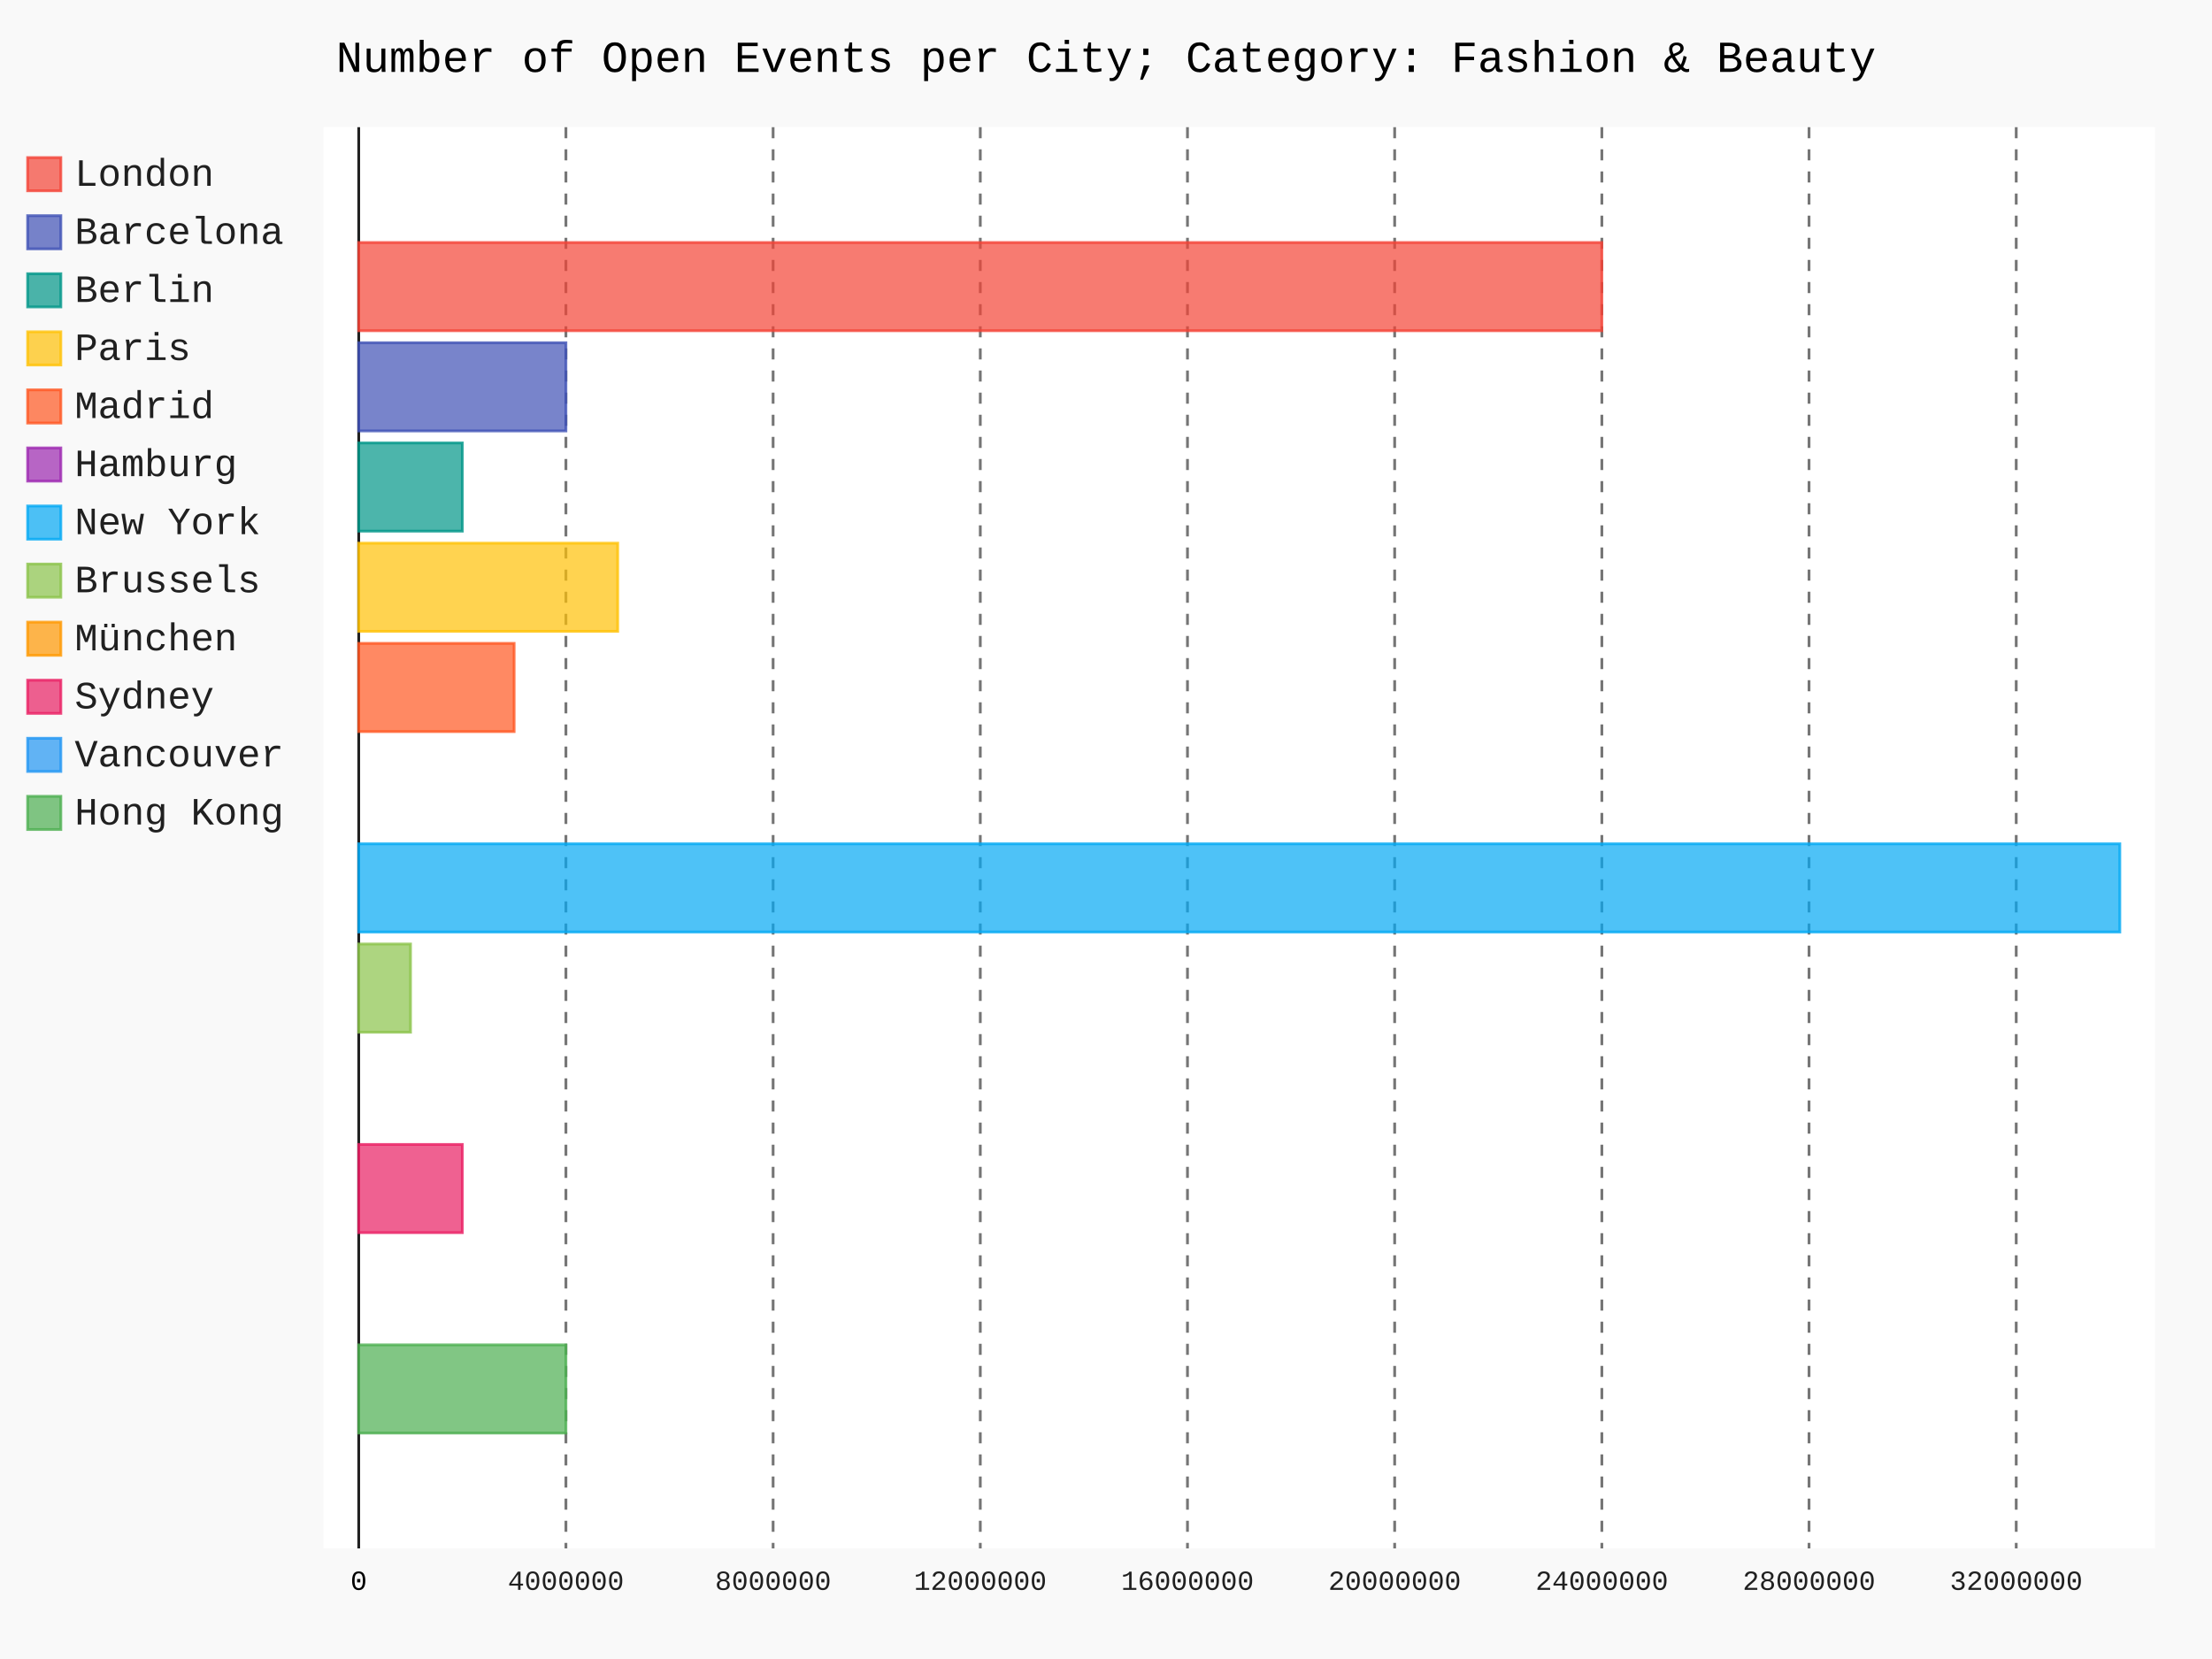
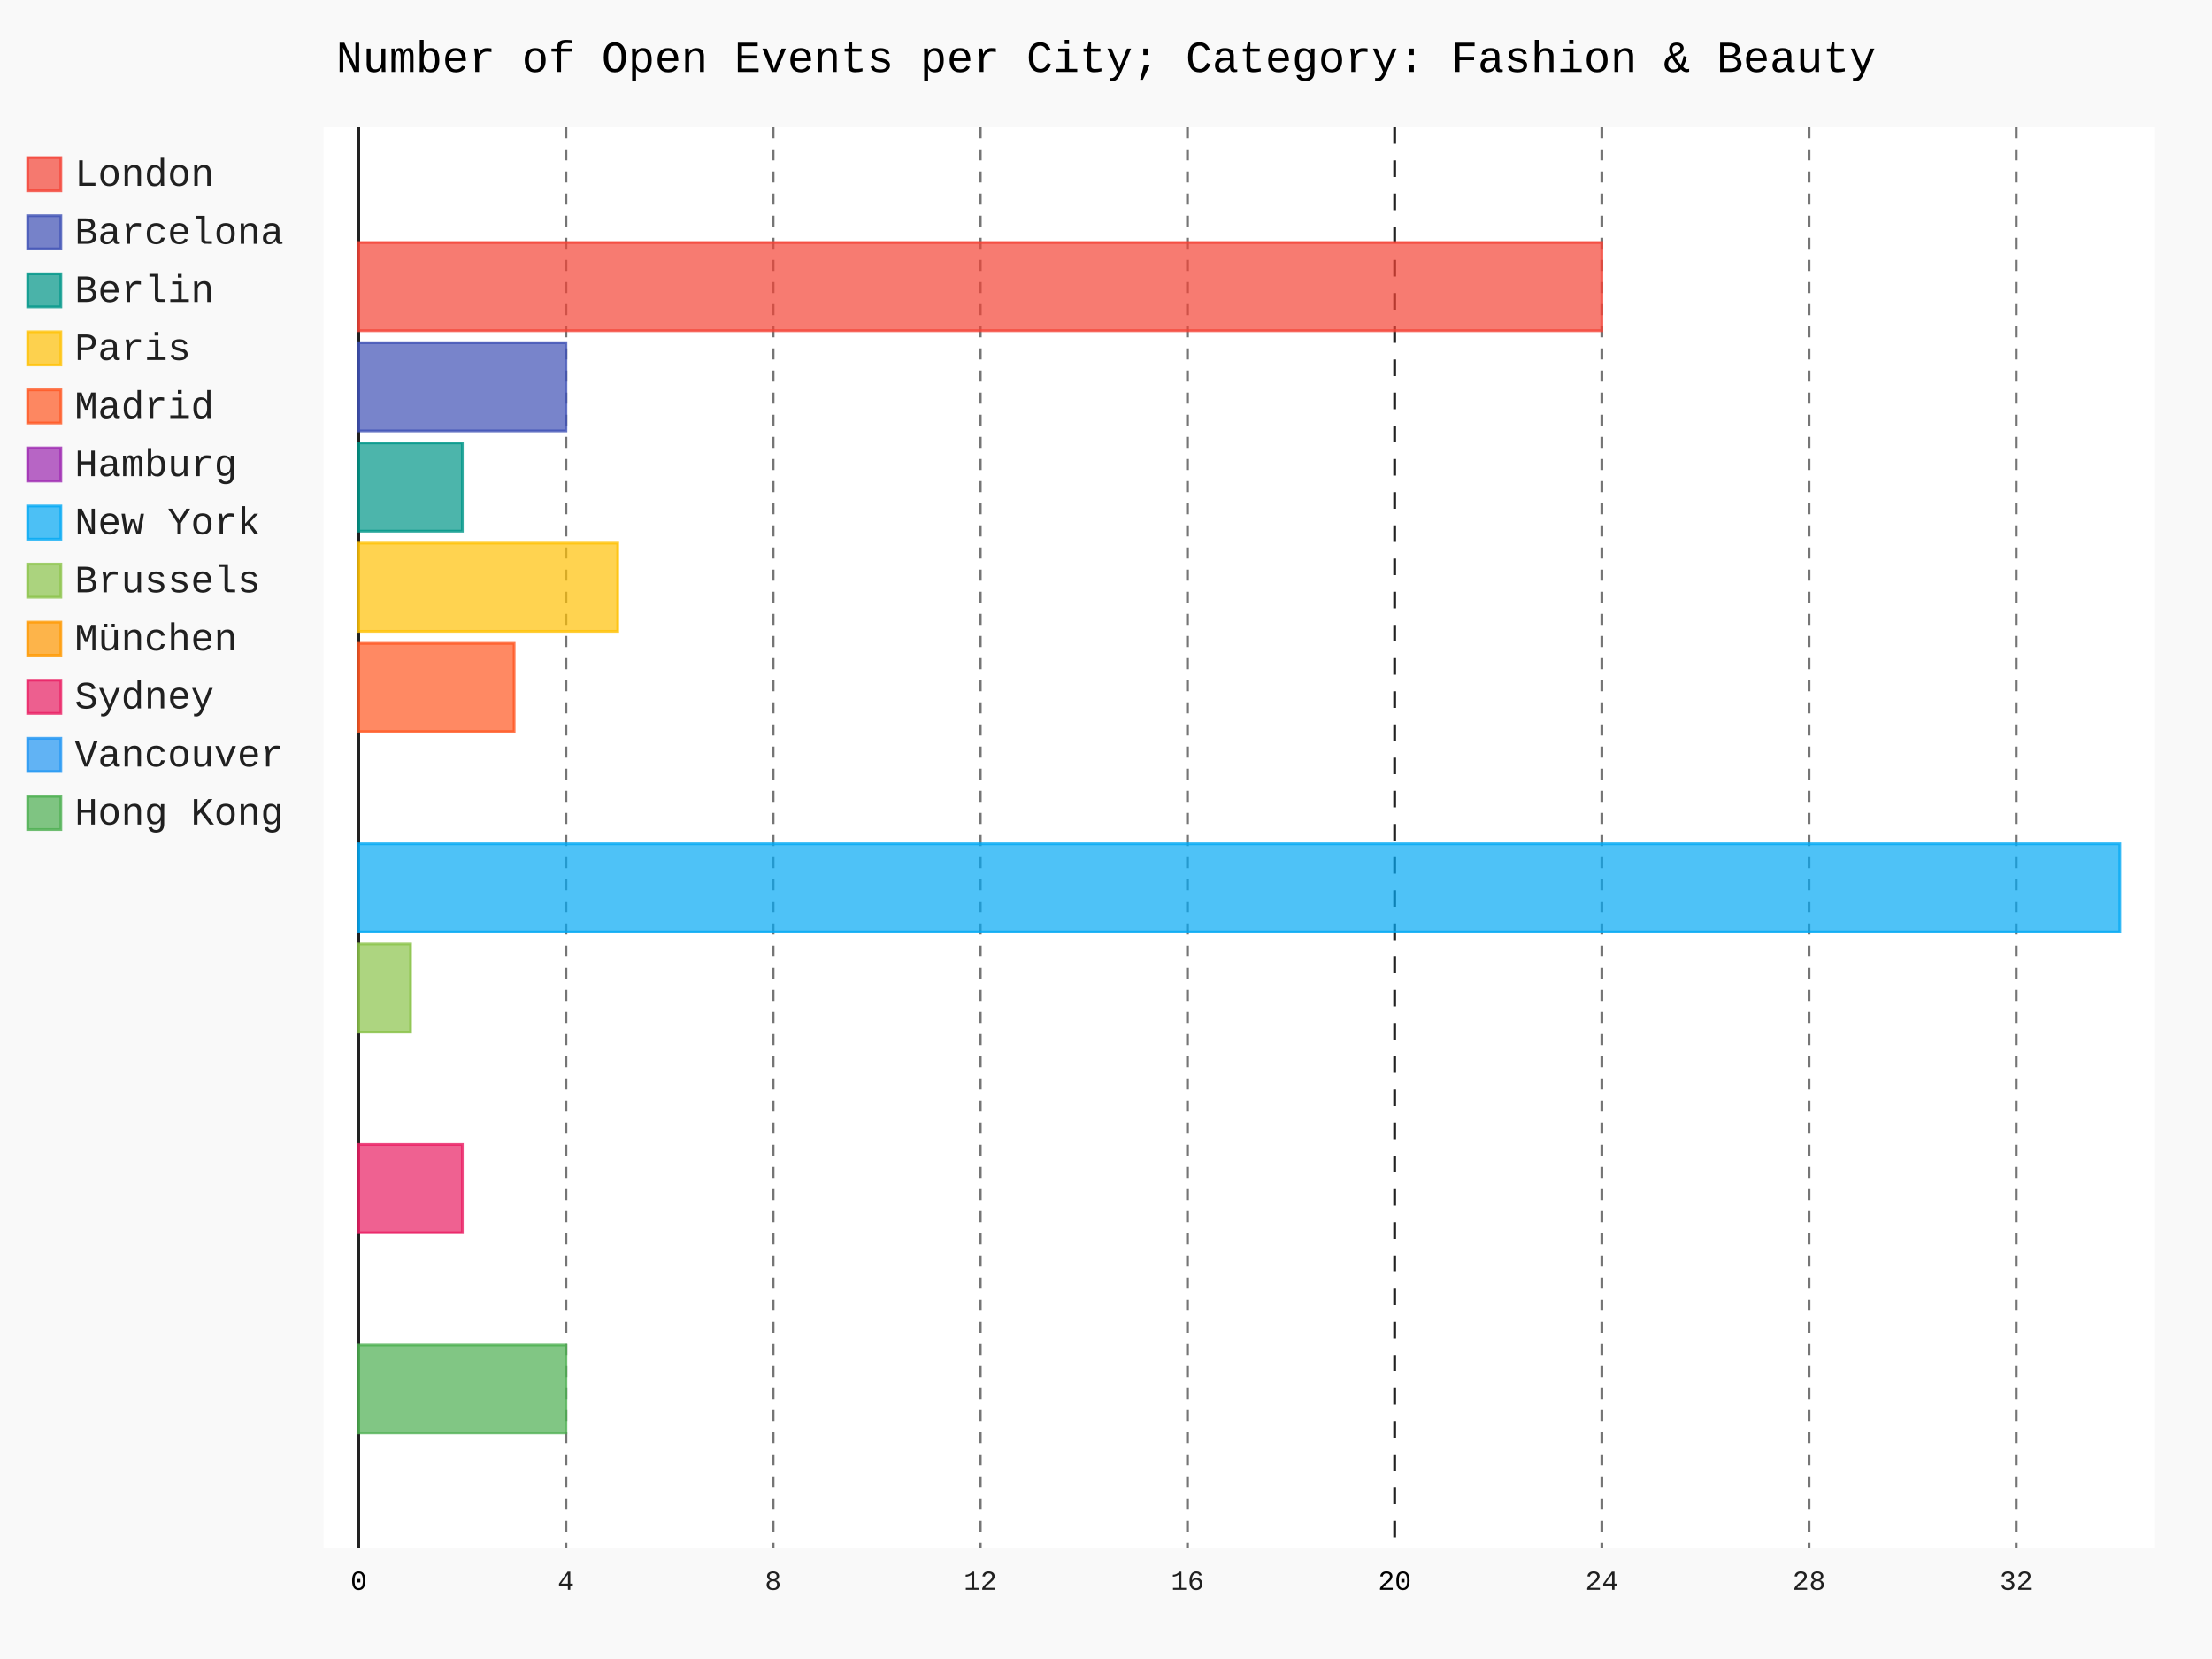
- <svg xmlns="http://www.w3.org/2000/svg" id="chart-692808c5-83d0-4804-9db3-2c0093f69495" class="pygal-chart" viewBox="0 0 800 600">
+ <svg xmlns="http://www.w3.org/2000/svg" id="chart-a450ac2f-7ec4-4317-9849-282062f12782" class="pygal-chart" viewBox="0 0 800 600">
  <defs>
-     <style type="text/css">#chart-692808c5-83d0-4804-9db3-2c0093f69495{-webkit-user-select:none;-webkit-font-smoothing:antialiased;font-family:Consolas,"Liberation Mono",Menlo,Courier,monospace}#chart-692808c5-83d0-4804-9db3-2c0093f69495 .title{font-family:Consolas,"Liberation Mono",Menlo,Courier,monospace;font-size:16px}#chart-692808c5-83d0-4804-9db3-2c0093f69495 .legends .legend text{font-family:Consolas,"Liberation Mono",Menlo,Courier,monospace;font-size:14px}#chart-692808c5-83d0-4804-9db3-2c0093f69495 .axis text{font-family:Consolas,"Liberation Mono",Menlo,Courier,monospace;font-size:10px}#chart-692808c5-83d0-4804-9db3-2c0093f69495 .axis text.major{font-family:Consolas,"Liberation Mono",Menlo,Courier,monospace;font-size:10px}#chart-692808c5-83d0-4804-9db3-2c0093f69495 .text-overlay text.value{font-family:Consolas,"Liberation Mono",Menlo,Courier,monospace;font-size:16px}#chart-692808c5-83d0-4804-9db3-2c0093f69495 .text-overlay text.label{font-family:Consolas,"Liberation Mono",Menlo,Courier,monospace;font-size:10px}#chart-692808c5-83d0-4804-9db3-2c0093f69495 .tooltip{font-family:Consolas,"Liberation Mono",Menlo,Courier,monospace;font-size:14px}#chart-692808c5-83d0-4804-9db3-2c0093f69495 text.no_data{font-family:Consolas,"Liberation Mono",Menlo,Courier,monospace;font-size:64px}
- #chart-692808c5-83d0-4804-9db3-2c0093f69495{background-color:rgba(249,249,249,1)}#chart-692808c5-83d0-4804-9db3-2c0093f69495 path,#chart-692808c5-83d0-4804-9db3-2c0093f69495 line,#chart-692808c5-83d0-4804-9db3-2c0093f69495 rect,#chart-692808c5-83d0-4804-9db3-2c0093f69495 circle{-webkit-transition:150ms;-moz-transition:150ms;transition:150ms}#chart-692808c5-83d0-4804-9db3-2c0093f69495 .graph &gt; .background{fill:rgba(249,249,249,1)}#chart-692808c5-83d0-4804-9db3-2c0093f69495 .plot &gt; .background{fill:rgba(255,255,255,1)}#chart-692808c5-83d0-4804-9db3-2c0093f69495 .graph{fill:rgba(0,0,0,.87)}#chart-692808c5-83d0-4804-9db3-2c0093f69495 text.no_data{fill:rgba(0,0,0,1)}#chart-692808c5-83d0-4804-9db3-2c0093f69495 .title{fill:rgba(0,0,0,1)}#chart-692808c5-83d0-4804-9db3-2c0093f69495 .legends .legend text{fill:rgba(0,0,0,.87)}#chart-692808c5-83d0-4804-9db3-2c0093f69495 .legends .legend:hover text{fill:rgba(0,0,0,1)}#chart-692808c5-83d0-4804-9db3-2c0093f69495 .axis .line{stroke:rgba(0,0,0,1)}#chart-692808c5-83d0-4804-9db3-2c0093f69495 .axis .guide.line{stroke:rgba(0,0,0,.54)}#chart-692808c5-83d0-4804-9db3-2c0093f69495 .axis .major.line{stroke:rgba(0,0,0,.87)}#chart-692808c5-83d0-4804-9db3-2c0093f69495 .axis text.major{fill:rgba(0,0,0,1)}#chart-692808c5-83d0-4804-9db3-2c0093f69495 .axis.y .guides:hover .guide.line,#chart-692808c5-83d0-4804-9db3-2c0093f69495 .line-graph .axis.x .guides:hover .guide.line,#chart-692808c5-83d0-4804-9db3-2c0093f69495 .stackedline-graph .axis.x .guides:hover .guide.line,#chart-692808c5-83d0-4804-9db3-2c0093f69495 .xy-graph .axis.x .guides:hover .guide.line{stroke:rgba(0,0,0,1)}#chart-692808c5-83d0-4804-9db3-2c0093f69495 .axis .guides:hover text{fill:rgba(0,0,0,1)}#chart-692808c5-83d0-4804-9db3-2c0093f69495 .reactive{fill-opacity:.7;stroke-opacity:.8}#chart-692808c5-83d0-4804-9db3-2c0093f69495 .ci{stroke:rgba(0,0,0,.87)}#chart-692808c5-83d0-4804-9db3-2c0093f69495 .reactive.active,#chart-692808c5-83d0-4804-9db3-2c0093f69495 .active .reactive{fill-opacity:.8;stroke-opacity:.9;stroke-width:4}#chart-692808c5-83d0-4804-9db3-2c0093f69495 .ci .reactive.active{stroke-width:1.5}#chart-692808c5-83d0-4804-9db3-2c0093f69495 .series text{fill:rgba(0,0,0,1)}#chart-692808c5-83d0-4804-9db3-2c0093f69495 .tooltip rect{fill:rgba(255,255,255,1);stroke:rgba(0,0,0,1);-webkit-transition:opacity 150ms;-moz-transition:opacity 150ms;transition:opacity 150ms}#chart-692808c5-83d0-4804-9db3-2c0093f69495 .tooltip .label{fill:rgba(0,0,0,.87)}#chart-692808c5-83d0-4804-9db3-2c0093f69495 .tooltip .label{fill:rgba(0,0,0,.87)}#chart-692808c5-83d0-4804-9db3-2c0093f69495 .tooltip .legend{font-size:.8em;fill:rgba(0,0,0,.54)}#chart-692808c5-83d0-4804-9db3-2c0093f69495 .tooltip .x_label{font-size:.6em;fill:rgba(0,0,0,1)}#chart-692808c5-83d0-4804-9db3-2c0093f69495 .tooltip .xlink{font-size:.5em;text-decoration:underline}#chart-692808c5-83d0-4804-9db3-2c0093f69495 .tooltip .value{font-size:1.5em}#chart-692808c5-83d0-4804-9db3-2c0093f69495 .bound{font-size:.5em}#chart-692808c5-83d0-4804-9db3-2c0093f69495 .max-value{font-size:.75em;fill:rgba(0,0,0,.54)}#chart-692808c5-83d0-4804-9db3-2c0093f69495 .map-element{fill:rgba(255,255,255,1);stroke:rgba(0,0,0,.54) !important}#chart-692808c5-83d0-4804-9db3-2c0093f69495 .map-element .reactive{fill-opacity:inherit;stroke-opacity:inherit}#chart-692808c5-83d0-4804-9db3-2c0093f69495 .color-0,#chart-692808c5-83d0-4804-9db3-2c0093f69495 .color-0 a:visited{stroke:#F44336;fill:#F44336}#chart-692808c5-83d0-4804-9db3-2c0093f69495 .color-1,#chart-692808c5-83d0-4804-9db3-2c0093f69495 .color-1 a:visited{stroke:#3F51B5;fill:#3F51B5}#chart-692808c5-83d0-4804-9db3-2c0093f69495 .color-2,#chart-692808c5-83d0-4804-9db3-2c0093f69495 .color-2 a:visited{stroke:#009688;fill:#009688}#chart-692808c5-83d0-4804-9db3-2c0093f69495 .color-3,#chart-692808c5-83d0-4804-9db3-2c0093f69495 .color-3 a:visited{stroke:#FFC107;fill:#FFC107}#chart-692808c5-83d0-4804-9db3-2c0093f69495 .color-4,#chart-692808c5-83d0-4804-9db3-2c0093f69495 .color-4 a:visited{stroke:#FF5722;fill:#FF5722}#chart-692808c5-83d0-4804-9db3-2c0093f69495 .color-5,#chart-692808c5-83d0-4804-9db3-2c0093f69495 .color-5 a:visited{stroke:#9C27B0;fill:#9C27B0}#chart-692808c5-83d0-4804-9db3-2c0093f69495 .color-6,#chart-692808c5-83d0-4804-9db3-2c0093f69495 .color-6 a:visited{stroke:#03A9F4;fill:#03A9F4}#chart-692808c5-83d0-4804-9db3-2c0093f69495 .color-7,#chart-692808c5-83d0-4804-9db3-2c0093f69495 .color-7 a:visited{stroke:#8BC34A;fill:#8BC34A}#chart-692808c5-83d0-4804-9db3-2c0093f69495 .color-8,#chart-692808c5-83d0-4804-9db3-2c0093f69495 .color-8 a:visited{stroke:#FF9800;fill:#FF9800}#chart-692808c5-83d0-4804-9db3-2c0093f69495 .color-9,#chart-692808c5-83d0-4804-9db3-2c0093f69495 .color-9 a:visited{stroke:#E91E63;fill:#E91E63}#chart-692808c5-83d0-4804-9db3-2c0093f69495 .color-10,#chart-692808c5-83d0-4804-9db3-2c0093f69495 .color-10 a:visited{stroke:#2196F3;fill:#2196F3}#chart-692808c5-83d0-4804-9db3-2c0093f69495 .color-11,#chart-692808c5-83d0-4804-9db3-2c0093f69495 .color-11 a:visited{stroke:#4CAF50;fill:#4CAF50}#chart-692808c5-83d0-4804-9db3-2c0093f69495 .text-overlay .color-0 text{fill:black}#chart-692808c5-83d0-4804-9db3-2c0093f69495 .text-overlay .color-1 text{fill:black}#chart-692808c5-83d0-4804-9db3-2c0093f69495 .text-overlay .color-2 text{fill:black}#chart-692808c5-83d0-4804-9db3-2c0093f69495 .text-overlay .color-3 text{fill:black}#chart-692808c5-83d0-4804-9db3-2c0093f69495 .text-overlay .color-4 text{fill:black}#chart-692808c5-83d0-4804-9db3-2c0093f69495 .text-overlay .color-5 text{fill:black}#chart-692808c5-83d0-4804-9db3-2c0093f69495 .text-overlay .color-6 text{fill:black}#chart-692808c5-83d0-4804-9db3-2c0093f69495 .text-overlay .color-7 text{fill:black}#chart-692808c5-83d0-4804-9db3-2c0093f69495 .text-overlay .color-8 text{fill:black}#chart-692808c5-83d0-4804-9db3-2c0093f69495 .text-overlay .color-9 text{fill:black}#chart-692808c5-83d0-4804-9db3-2c0093f69495 .text-overlay .color-10 text{fill:black}#chart-692808c5-83d0-4804-9db3-2c0093f69495 .text-overlay .color-11 text{fill:black}
- #chart-692808c5-83d0-4804-9db3-2c0093f69495 text.no_data{text-anchor:middle}#chart-692808c5-83d0-4804-9db3-2c0093f69495 .guide.line{fill:none}#chart-692808c5-83d0-4804-9db3-2c0093f69495 .centered{text-anchor:middle}#chart-692808c5-83d0-4804-9db3-2c0093f69495 .title{text-anchor:middle}#chart-692808c5-83d0-4804-9db3-2c0093f69495 .legends .legend text{fill-opacity:1}#chart-692808c5-83d0-4804-9db3-2c0093f69495 .axis.x text{text-anchor:middle}#chart-692808c5-83d0-4804-9db3-2c0093f69495 .axis.x:not(.web) text[transform]{text-anchor:start}#chart-692808c5-83d0-4804-9db3-2c0093f69495 .axis.x:not(.web) text[transform].backwards{text-anchor:end}#chart-692808c5-83d0-4804-9db3-2c0093f69495 .axis.y text{text-anchor:end}#chart-692808c5-83d0-4804-9db3-2c0093f69495 .axis.y text[transform].backwards{text-anchor:start}#chart-692808c5-83d0-4804-9db3-2c0093f69495 .axis.y2 text{text-anchor:start}#chart-692808c5-83d0-4804-9db3-2c0093f69495 .axis.y2 text[transform].backwards{text-anchor:end}#chart-692808c5-83d0-4804-9db3-2c0093f69495 .axis .guide.line{stroke-dasharray:4,4}#chart-692808c5-83d0-4804-9db3-2c0093f69495 .axis .major.guide.line{stroke-dasharray:6,6}#chart-692808c5-83d0-4804-9db3-2c0093f69495 .horizontal .axis.y .guide.line,#chart-692808c5-83d0-4804-9db3-2c0093f69495 .horizontal .axis.y2 .guide.line,#chart-692808c5-83d0-4804-9db3-2c0093f69495 .vertical .axis.x .guide.line{opacity:0}#chart-692808c5-83d0-4804-9db3-2c0093f69495 .horizontal .axis.always_show .guide.line,#chart-692808c5-83d0-4804-9db3-2c0093f69495 .vertical .axis.always_show .guide.line{opacity:1 !important}#chart-692808c5-83d0-4804-9db3-2c0093f69495 .axis.y .guides:hover .guide.line,#chart-692808c5-83d0-4804-9db3-2c0093f69495 .axis.y2 .guides:hover .guide.line,#chart-692808c5-83d0-4804-9db3-2c0093f69495 .axis.x .guides:hover .guide.line{opacity:1}#chart-692808c5-83d0-4804-9db3-2c0093f69495 .axis .guides:hover text{opacity:1}#chart-692808c5-83d0-4804-9db3-2c0093f69495 .nofill{fill:none}#chart-692808c5-83d0-4804-9db3-2c0093f69495 .subtle-fill{fill-opacity:.2}#chart-692808c5-83d0-4804-9db3-2c0093f69495 .dot{stroke-width:1px;fill-opacity:1}#chart-692808c5-83d0-4804-9db3-2c0093f69495 .dot.active{stroke-width:5px}#chart-692808c5-83d0-4804-9db3-2c0093f69495 .dot.negative{fill:transparent}#chart-692808c5-83d0-4804-9db3-2c0093f69495 text,#chart-692808c5-83d0-4804-9db3-2c0093f69495 tspan{stroke:none !important}#chart-692808c5-83d0-4804-9db3-2c0093f69495 .series text.active{opacity:1}#chart-692808c5-83d0-4804-9db3-2c0093f69495 .tooltip rect{fill-opacity:.95;stroke-width:.5}#chart-692808c5-83d0-4804-9db3-2c0093f69495 .tooltip text{fill-opacity:1}#chart-692808c5-83d0-4804-9db3-2c0093f69495 .showable{visibility:hidden}#chart-692808c5-83d0-4804-9db3-2c0093f69495 .showable.shown{visibility:visible}#chart-692808c5-83d0-4804-9db3-2c0093f69495 .gauge-background{fill:rgba(229,229,229,1);stroke:none}#chart-692808c5-83d0-4804-9db3-2c0093f69495 .bg-lines{stroke:rgba(249,249,249,1);stroke-width:2px}</style>
+     <style type="text/css">#chart-a450ac2f-7ec4-4317-9849-282062f12782{-webkit-user-select:none;-webkit-font-smoothing:antialiased;font-family:Consolas,"Liberation Mono",Menlo,Courier,monospace}#chart-a450ac2f-7ec4-4317-9849-282062f12782 .title{font-family:Consolas,"Liberation Mono",Menlo,Courier,monospace;font-size:16px}#chart-a450ac2f-7ec4-4317-9849-282062f12782 .legends .legend text{font-family:Consolas,"Liberation Mono",Menlo,Courier,monospace;font-size:14px}#chart-a450ac2f-7ec4-4317-9849-282062f12782 .axis text{font-family:Consolas,"Liberation Mono",Menlo,Courier,monospace;font-size:10px}#chart-a450ac2f-7ec4-4317-9849-282062f12782 .axis text.major{font-family:Consolas,"Liberation Mono",Menlo,Courier,monospace;font-size:10px}#chart-a450ac2f-7ec4-4317-9849-282062f12782 .text-overlay text.value{font-family:Consolas,"Liberation Mono",Menlo,Courier,monospace;font-size:16px}#chart-a450ac2f-7ec4-4317-9849-282062f12782 .text-overlay text.label{font-family:Consolas,"Liberation Mono",Menlo,Courier,monospace;font-size:10px}#chart-a450ac2f-7ec4-4317-9849-282062f12782 .tooltip{font-family:Consolas,"Liberation Mono",Menlo,Courier,monospace;font-size:14px}#chart-a450ac2f-7ec4-4317-9849-282062f12782 text.no_data{font-family:Consolas,"Liberation Mono",Menlo,Courier,monospace;font-size:64px}
+ #chart-a450ac2f-7ec4-4317-9849-282062f12782{background-color:rgba(249,249,249,1)}#chart-a450ac2f-7ec4-4317-9849-282062f12782 path,#chart-a450ac2f-7ec4-4317-9849-282062f12782 line,#chart-a450ac2f-7ec4-4317-9849-282062f12782 rect,#chart-a450ac2f-7ec4-4317-9849-282062f12782 circle{-webkit-transition:150ms;-moz-transition:150ms;transition:150ms}#chart-a450ac2f-7ec4-4317-9849-282062f12782 .graph &gt; .background{fill:rgba(249,249,249,1)}#chart-a450ac2f-7ec4-4317-9849-282062f12782 .plot &gt; .background{fill:rgba(255,255,255,1)}#chart-a450ac2f-7ec4-4317-9849-282062f12782 .graph{fill:rgba(0,0,0,.87)}#chart-a450ac2f-7ec4-4317-9849-282062f12782 text.no_data{fill:rgba(0,0,0,1)}#chart-a450ac2f-7ec4-4317-9849-282062f12782 .title{fill:rgba(0,0,0,1)}#chart-a450ac2f-7ec4-4317-9849-282062f12782 .legends .legend text{fill:rgba(0,0,0,.87)}#chart-a450ac2f-7ec4-4317-9849-282062f12782 .legends .legend:hover text{fill:rgba(0,0,0,1)}#chart-a450ac2f-7ec4-4317-9849-282062f12782 .axis .line{stroke:rgba(0,0,0,1)}#chart-a450ac2f-7ec4-4317-9849-282062f12782 .axis .guide.line{stroke:rgba(0,0,0,.54)}#chart-a450ac2f-7ec4-4317-9849-282062f12782 .axis .major.line{stroke:rgba(0,0,0,.87)}#chart-a450ac2f-7ec4-4317-9849-282062f12782 .axis text.major{fill:rgba(0,0,0,1)}#chart-a450ac2f-7ec4-4317-9849-282062f12782 .axis.y .guides:hover .guide.line,#chart-a450ac2f-7ec4-4317-9849-282062f12782 .line-graph .axis.x .guides:hover .guide.line,#chart-a450ac2f-7ec4-4317-9849-282062f12782 .stackedline-graph .axis.x .guides:hover .guide.line,#chart-a450ac2f-7ec4-4317-9849-282062f12782 .xy-graph .axis.x .guides:hover .guide.line{stroke:rgba(0,0,0,1)}#chart-a450ac2f-7ec4-4317-9849-282062f12782 .axis .guides:hover text{fill:rgba(0,0,0,1)}#chart-a450ac2f-7ec4-4317-9849-282062f12782 .reactive{fill-opacity:.7;stroke-opacity:.8}#chart-a450ac2f-7ec4-4317-9849-282062f12782 .ci{stroke:rgba(0,0,0,.87)}#chart-a450ac2f-7ec4-4317-9849-282062f12782 .reactive.active,#chart-a450ac2f-7ec4-4317-9849-282062f12782 .active .reactive{fill-opacity:.8;stroke-opacity:.9;stroke-width:4}#chart-a450ac2f-7ec4-4317-9849-282062f12782 .ci .reactive.active{stroke-width:1.5}#chart-a450ac2f-7ec4-4317-9849-282062f12782 .series text{fill:rgba(0,0,0,1)}#chart-a450ac2f-7ec4-4317-9849-282062f12782 .tooltip rect{fill:rgba(255,255,255,1);stroke:rgba(0,0,0,1);-webkit-transition:opacity 150ms;-moz-transition:opacity 150ms;transition:opacity 150ms}#chart-a450ac2f-7ec4-4317-9849-282062f12782 .tooltip .label{fill:rgba(0,0,0,.87)}#chart-a450ac2f-7ec4-4317-9849-282062f12782 .tooltip .label{fill:rgba(0,0,0,.87)}#chart-a450ac2f-7ec4-4317-9849-282062f12782 .tooltip .legend{font-size:.8em;fill:rgba(0,0,0,.54)}#chart-a450ac2f-7ec4-4317-9849-282062f12782 .tooltip .x_label{font-size:.6em;fill:rgba(0,0,0,1)}#chart-a450ac2f-7ec4-4317-9849-282062f12782 .tooltip .xlink{font-size:.5em;text-decoration:underline}#chart-a450ac2f-7ec4-4317-9849-282062f12782 .tooltip .value{font-size:1.5em}#chart-a450ac2f-7ec4-4317-9849-282062f12782 .bound{font-size:.5em}#chart-a450ac2f-7ec4-4317-9849-282062f12782 .max-value{font-size:.75em;fill:rgba(0,0,0,.54)}#chart-a450ac2f-7ec4-4317-9849-282062f12782 .map-element{fill:rgba(255,255,255,1);stroke:rgba(0,0,0,.54) !important}#chart-a450ac2f-7ec4-4317-9849-282062f12782 .map-element .reactive{fill-opacity:inherit;stroke-opacity:inherit}#chart-a450ac2f-7ec4-4317-9849-282062f12782 .color-0,#chart-a450ac2f-7ec4-4317-9849-282062f12782 .color-0 a:visited{stroke:#F44336;fill:#F44336}#chart-a450ac2f-7ec4-4317-9849-282062f12782 .color-1,#chart-a450ac2f-7ec4-4317-9849-282062f12782 .color-1 a:visited{stroke:#3F51B5;fill:#3F51B5}#chart-a450ac2f-7ec4-4317-9849-282062f12782 .color-2,#chart-a450ac2f-7ec4-4317-9849-282062f12782 .color-2 a:visited{stroke:#009688;fill:#009688}#chart-a450ac2f-7ec4-4317-9849-282062f12782 .color-3,#chart-a450ac2f-7ec4-4317-9849-282062f12782 .color-3 a:visited{stroke:#FFC107;fill:#FFC107}#chart-a450ac2f-7ec4-4317-9849-282062f12782 .color-4,#chart-a450ac2f-7ec4-4317-9849-282062f12782 .color-4 a:visited{stroke:#FF5722;fill:#FF5722}#chart-a450ac2f-7ec4-4317-9849-282062f12782 .color-5,#chart-a450ac2f-7ec4-4317-9849-282062f12782 .color-5 a:visited{stroke:#9C27B0;fill:#9C27B0}#chart-a450ac2f-7ec4-4317-9849-282062f12782 .color-6,#chart-a450ac2f-7ec4-4317-9849-282062f12782 .color-6 a:visited{stroke:#03A9F4;fill:#03A9F4}#chart-a450ac2f-7ec4-4317-9849-282062f12782 .color-7,#chart-a450ac2f-7ec4-4317-9849-282062f12782 .color-7 a:visited{stroke:#8BC34A;fill:#8BC34A}#chart-a450ac2f-7ec4-4317-9849-282062f12782 .color-8,#chart-a450ac2f-7ec4-4317-9849-282062f12782 .color-8 a:visited{stroke:#FF9800;fill:#FF9800}#chart-a450ac2f-7ec4-4317-9849-282062f12782 .color-9,#chart-a450ac2f-7ec4-4317-9849-282062f12782 .color-9 a:visited{stroke:#E91E63;fill:#E91E63}#chart-a450ac2f-7ec4-4317-9849-282062f12782 .color-10,#chart-a450ac2f-7ec4-4317-9849-282062f12782 .color-10 a:visited{stroke:#2196F3;fill:#2196F3}#chart-a450ac2f-7ec4-4317-9849-282062f12782 .color-11,#chart-a450ac2f-7ec4-4317-9849-282062f12782 .color-11 a:visited{stroke:#4CAF50;fill:#4CAF50}#chart-a450ac2f-7ec4-4317-9849-282062f12782 .text-overlay .color-0 text{fill:black}#chart-a450ac2f-7ec4-4317-9849-282062f12782 .text-overlay .color-1 text{fill:black}#chart-a450ac2f-7ec4-4317-9849-282062f12782 .text-overlay .color-2 text{fill:black}#chart-a450ac2f-7ec4-4317-9849-282062f12782 .text-overlay .color-3 text{fill:black}#chart-a450ac2f-7ec4-4317-9849-282062f12782 .text-overlay .color-4 text{fill:black}#chart-a450ac2f-7ec4-4317-9849-282062f12782 .text-overlay .color-5 text{fill:black}#chart-a450ac2f-7ec4-4317-9849-282062f12782 .text-overlay .color-6 text{fill:black}#chart-a450ac2f-7ec4-4317-9849-282062f12782 .text-overlay .color-7 text{fill:black}#chart-a450ac2f-7ec4-4317-9849-282062f12782 .text-overlay .color-8 text{fill:black}#chart-a450ac2f-7ec4-4317-9849-282062f12782 .text-overlay .color-9 text{fill:black}#chart-a450ac2f-7ec4-4317-9849-282062f12782 .text-overlay .color-10 text{fill:black}#chart-a450ac2f-7ec4-4317-9849-282062f12782 .text-overlay .color-11 text{fill:black}
+ #chart-a450ac2f-7ec4-4317-9849-282062f12782 text.no_data{text-anchor:middle}#chart-a450ac2f-7ec4-4317-9849-282062f12782 .guide.line{fill:none}#chart-a450ac2f-7ec4-4317-9849-282062f12782 .centered{text-anchor:middle}#chart-a450ac2f-7ec4-4317-9849-282062f12782 .title{text-anchor:middle}#chart-a450ac2f-7ec4-4317-9849-282062f12782 .legends .legend text{fill-opacity:1}#chart-a450ac2f-7ec4-4317-9849-282062f12782 .axis.x text{text-anchor:middle}#chart-a450ac2f-7ec4-4317-9849-282062f12782 .axis.x:not(.web) text[transform]{text-anchor:start}#chart-a450ac2f-7ec4-4317-9849-282062f12782 .axis.x:not(.web) text[transform].backwards{text-anchor:end}#chart-a450ac2f-7ec4-4317-9849-282062f12782 .axis.y text{text-anchor:end}#chart-a450ac2f-7ec4-4317-9849-282062f12782 .axis.y text[transform].backwards{text-anchor:start}#chart-a450ac2f-7ec4-4317-9849-282062f12782 .axis.y2 text{text-anchor:start}#chart-a450ac2f-7ec4-4317-9849-282062f12782 .axis.y2 text[transform].backwards{text-anchor:end}#chart-a450ac2f-7ec4-4317-9849-282062f12782 .axis .guide.line{stroke-dasharray:4,4}#chart-a450ac2f-7ec4-4317-9849-282062f12782 .axis .major.guide.line{stroke-dasharray:6,6}#chart-a450ac2f-7ec4-4317-9849-282062f12782 .horizontal .axis.y .guide.line,#chart-a450ac2f-7ec4-4317-9849-282062f12782 .horizontal .axis.y2 .guide.line,#chart-a450ac2f-7ec4-4317-9849-282062f12782 .vertical .axis.x .guide.line{opacity:0}#chart-a450ac2f-7ec4-4317-9849-282062f12782 .horizontal .axis.always_show .guide.line,#chart-a450ac2f-7ec4-4317-9849-282062f12782 .vertical .axis.always_show .guide.line{opacity:1 !important}#chart-a450ac2f-7ec4-4317-9849-282062f12782 .axis.y .guides:hover .guide.line,#chart-a450ac2f-7ec4-4317-9849-282062f12782 .axis.y2 .guides:hover .guide.line,#chart-a450ac2f-7ec4-4317-9849-282062f12782 .axis.x .guides:hover .guide.line{opacity:1}#chart-a450ac2f-7ec4-4317-9849-282062f12782 .axis .guides:hover text{opacity:1}#chart-a450ac2f-7ec4-4317-9849-282062f12782 .nofill{fill:none}#chart-a450ac2f-7ec4-4317-9849-282062f12782 .subtle-fill{fill-opacity:.2}#chart-a450ac2f-7ec4-4317-9849-282062f12782 .dot{stroke-width:1px;fill-opacity:1}#chart-a450ac2f-7ec4-4317-9849-282062f12782 .dot.active{stroke-width:5px}#chart-a450ac2f-7ec4-4317-9849-282062f12782 .dot.negative{fill:transparent}#chart-a450ac2f-7ec4-4317-9849-282062f12782 text,#chart-a450ac2f-7ec4-4317-9849-282062f12782 tspan{stroke:none !important}#chart-a450ac2f-7ec4-4317-9849-282062f12782 .series text.active{opacity:1}#chart-a450ac2f-7ec4-4317-9849-282062f12782 .tooltip rect{fill-opacity:.95;stroke-width:.5}#chart-a450ac2f-7ec4-4317-9849-282062f12782 .tooltip text{fill-opacity:1}#chart-a450ac2f-7ec4-4317-9849-282062f12782 .showable{visibility:hidden}#chart-a450ac2f-7ec4-4317-9849-282062f12782 .showable.shown{visibility:visible}#chart-a450ac2f-7ec4-4317-9849-282062f12782 .gauge-background{fill:rgba(229,229,229,1);stroke:none}#chart-a450ac2f-7ec4-4317-9849-282062f12782 .bg-lines{stroke:rgba(249,249,249,1);stroke-width:2px}</style>
  </defs>
  <g class="graph horizontalbar-graph horizontal">
    <rect class="background" height="600" width="800" x="0" y="0" />
    <g class="plot" transform="translate(117, 46)">
      <rect class="background" height="514" width="662.4" x="0" y="0" />
      <g class="axis x always_show">
        <g class="guides">
          <path class="axis major line" d="M12.738 0 v514" />
          <text class="major" x="12.738" y="529.0">0</text>
        </g>
        <g class="guides">
          <path class="guide line" d="M87.671 0 v514" />
-           <text class="" x="87.671" y="529.0">4000000</text>
+           <text class="" x="87.671" y="529.0">4</text>
        </g>
        <g class="guides">
          <path class="guide line" d="M162.603 0 v514" />
-           <text class="" x="162.603" y="529.0">8000000</text>
+           <text class="" x="162.603" y="529.0">8</text>
        </g>
        <g class="guides">
          <path class="guide line" d="M237.535 0 v514" />
-           <text class="" x="237.535" y="529.0">12000000</text>
+           <text class="" x="237.535" y="529.0">12</text>
        </g>
        <g class="guides">
          <path class="guide line" d="M312.467 0 v514" />
-           <text class="" x="312.467" y="529.0">16000000</text>
-         </g>
-         <g class="guides">
-           <path class="guide line" d="M387.399 0 v514" />
-           <text class="" x="387.399" y="529.0">20000000</text>
+           <text class="" x="312.467" y="529.0">16</text>
+         </g>
+         <g class="guides">
+           <path class="major guide line" d="M387.399 0 v514" />
+           <text class="major" x="387.399" y="529.0">20</text>
        </g>
        <g class="guides">
          <path class="guide line" d="M462.331 0 v514" />
-           <text class="" x="462.331" y="529.0">24000000</text>
+           <text class="" x="462.331" y="529.0">24</text>
        </g>
        <g class="guides">
          <path class="guide line" d="M537.263 0 v514" />
-           <text class="" x="537.263" y="529.0">28000000</text>
+           <text class="" x="537.263" y="529.0">28</text>
        </g>
        <g class="guides">
          <path class="guide line" d="M612.195 0 v514" />
-           <text class="" x="612.195" y="529.0">32000000</text>
+           <text class="" x="612.195" y="529.0">32</text>
        </g>
      </g>
      <g class="series serie-11 color-11">
        <g class="bars">
          <g class="bar">
            <rect class="rect reactive tooltip-trigger" height="31.894" rx="0" ry="0" width="74.932" x="12.738" y="440.393" />
          </g>
        </g>
      </g>
      <g class="series serie-10 color-10">
        <g class="bars">
          <g class="bar">
            <rect class="rect reactive tooltip-trigger" height="31.894" rx="0" ry="0" x="12.738" y="404.149" />
          </g>
        </g>
      </g>
      <g class="series serie-9 color-9">
        <g class="bars">
          <g class="bar">
            <rect class="rect reactive tooltip-trigger" height="31.894" rx="0" ry="0" width="37.466" x="12.738" y="367.905" />
          </g>
        </g>
      </g>
      <g class="series serie-8 color-8">
        <g class="bars">
          <g class="bar">
            <rect class="rect reactive tooltip-trigger" height="31.894" rx="0" ry="0" x="12.738" y="331.662" />
          </g>
        </g>
      </g>
      <g class="series serie-7 color-7">
        <g class="bars">
          <g class="bar">
            <rect class="rect reactive tooltip-trigger" height="31.894" rx="0" ry="0" width="18.733" x="12.738" y="295.418" />
          </g>
        </g>
      </g>
      <g class="series serie-6 color-6">
        <g class="bars">
          <g class="bar">
            <rect class="rect reactive tooltip-trigger" height="31.894" rx="0" ry="0" width="636.923" x="12.738" y="259.175" />
          </g>
        </g>
      </g>
      <g class="series serie-5 color-5">
        <g class="bars">
          <g class="bar">
            <rect class="rect reactive tooltip-trigger" height="31.894" rx="0" ry="0" x="12.738" y="222.931" />
          </g>
        </g>
      </g>
      <g class="series serie-4 color-4">
        <g class="bars">
          <g class="bar">
            <rect class="rect reactive tooltip-trigger" height="31.894" rx="0" ry="0" width="56.199" x="12.738" y="186.687" />
          </g>
        </g>
      </g>
      <g class="series serie-3 color-3">
        <g class="bars">
          <g class="bar">
            <rect class="rect reactive tooltip-trigger" height="31.894" rx="0" ry="0" width="93.665" x="12.738" y="150.444" />
          </g>
        </g>
      </g>
      <g class="series serie-2 color-2">
        <g class="bars">
          <g class="bar">
            <rect class="rect reactive tooltip-trigger" height="31.894" rx="0" ry="0" width="37.466" x="12.738" y="114.2" />
          </g>
        </g>
      </g>
      <g class="series serie-1 color-1">
        <g class="bars">
          <g class="bar">
            <rect class="rect reactive tooltip-trigger" height="31.894" rx="0" ry="0" width="74.932" x="12.738" y="77.957" />
          </g>
        </g>
      </g>
      <g class="series serie-0 color-0">
        <g class="bars">
          <g class="bar">
            <rect class="rect reactive tooltip-trigger" height="31.894" rx="0" ry="0" width="449.593" x="12.738" y="41.713" />
          </g>
        </g>
      </g>
    </g>
    <g class="titles">
      <text class="title plot_title" x="400.0" y="26">Number of Open Events per City; Category: Fashion &amp; Beauty</text>
    </g>
    <g class="plot overlay" transform="translate(117, 46)">
      <g class="series serie-11 color-11" />
      <g class="series serie-10 color-10" />
      <g class="series serie-9 color-9" />
      <g class="series serie-8 color-8" />
      <g class="series serie-7 color-7" />
      <g class="series serie-6 color-6" />
      <g class="series serie-5 color-5" />
      <g class="series serie-4 color-4" />
      <g class="series serie-3 color-3" />
      <g class="series serie-2 color-2" />
      <g class="series serie-1 color-1" />
      <g class="series serie-0 color-0" />
    </g>
    <g class="plot text-overlay" transform="translate(117, 46)">
      <g class="series serie-11 color-11" />
      <g class="series serie-10 color-10" />
      <g class="series serie-9 color-9" />
      <g class="series serie-8 color-8" />
      <g class="series serie-7 color-7" />
      <g class="series serie-6 color-6" />
      <g class="series serie-5 color-5" />
      <g class="series serie-4 color-4" />
      <g class="series serie-3 color-3" />
      <g class="series serie-2 color-2" />
      <g class="series serie-1 color-1" />
      <g class="series serie-0 color-0" />
    </g>
    <g class="plot tooltip-overlay" transform="translate(117, 46)">
      <g class="tooltip" style="opacity: 0" transform="translate(0 0)">
        <rect class="tooltip-box" height="0" rx="0" ry="0" width="0" />
        <g class="text" />
      </g>
    </g>
    <g class="legends" transform="translate(10, 56)">
      <g class="legend reactive activate-serie" id="activate-serie-0">
        <rect class="color-0 reactive" height="12" width="12" x="0.0" y="1.0" />
        <text x="17.0" y="11.2">London</text>
      </g>
      <g class="legend reactive activate-serie" id="activate-serie-1">
        <rect class="color-1 reactive" height="12" width="12" x="0.0" y="22.0" />
        <text x="17.0" y="32.2">Barcelona</text>
      </g>
      <g class="legend reactive activate-serie" id="activate-serie-2">
        <rect class="color-2 reactive" height="12" width="12" x="0.0" y="43.0" />
        <text x="17.0" y="53.2">Berlin</text>
      </g>
      <g class="legend reactive activate-serie" id="activate-serie-3">
        <rect class="color-3 reactive" height="12" width="12" x="0.0" y="64.0" />
        <text x="17.0" y="74.2">Paris</text>
      </g>
      <g class="legend reactive activate-serie" id="activate-serie-4">
        <rect class="color-4 reactive" height="12" width="12" x="0.0" y="85.0" />
        <text x="17.0" y="95.2">Madrid</text>
      </g>
      <g class="legend reactive activate-serie" id="activate-serie-5">
        <rect class="color-5 reactive" height="12" width="12" x="0.0" y="106.0" />
        <text x="17.0" y="116.2">Hamburg</text>
      </g>
      <g class="legend reactive activate-serie" id="activate-serie-6">
        <rect class="color-6 reactive" height="12" width="12" x="0.0" y="127.0" />
        <text x="17.0" y="137.2">New York</text>
      </g>
      <g class="legend reactive activate-serie" id="activate-serie-7">
        <rect class="color-7 reactive" height="12" width="12" x="0.0" y="148.0" />
        <text x="17.0" y="158.2">Brussels</text>
      </g>
      <g class="legend reactive activate-serie" id="activate-serie-8">
        <rect class="color-8 reactive" height="12" width="12" x="0.0" y="169.0" />
        <text x="17.0" y="179.2">München</text>
      </g>
      <g class="legend reactive activate-serie" id="activate-serie-9">
        <rect class="color-9 reactive" height="12" width="12" x="0.0" y="190.0" />
        <text x="17.0" y="200.2">Sydney</text>
      </g>
      <g class="legend reactive activate-serie" id="activate-serie-10">
        <rect class="color-10 reactive" height="12" width="12" x="0.0" y="211.0" />
        <text x="17.0" y="221.2">Vancouver</text>
      </g>
      <g class="legend reactive activate-serie" id="activate-serie-11">
        <rect class="color-11 reactive" height="12" width="12" x="0.0" y="232.0" />
        <text x="17.0" y="242.2">Hong Kong</text>
      </g>
    </g>
    <g class="legends" transform="translate(790, 56)" />
  </g>
</svg>
